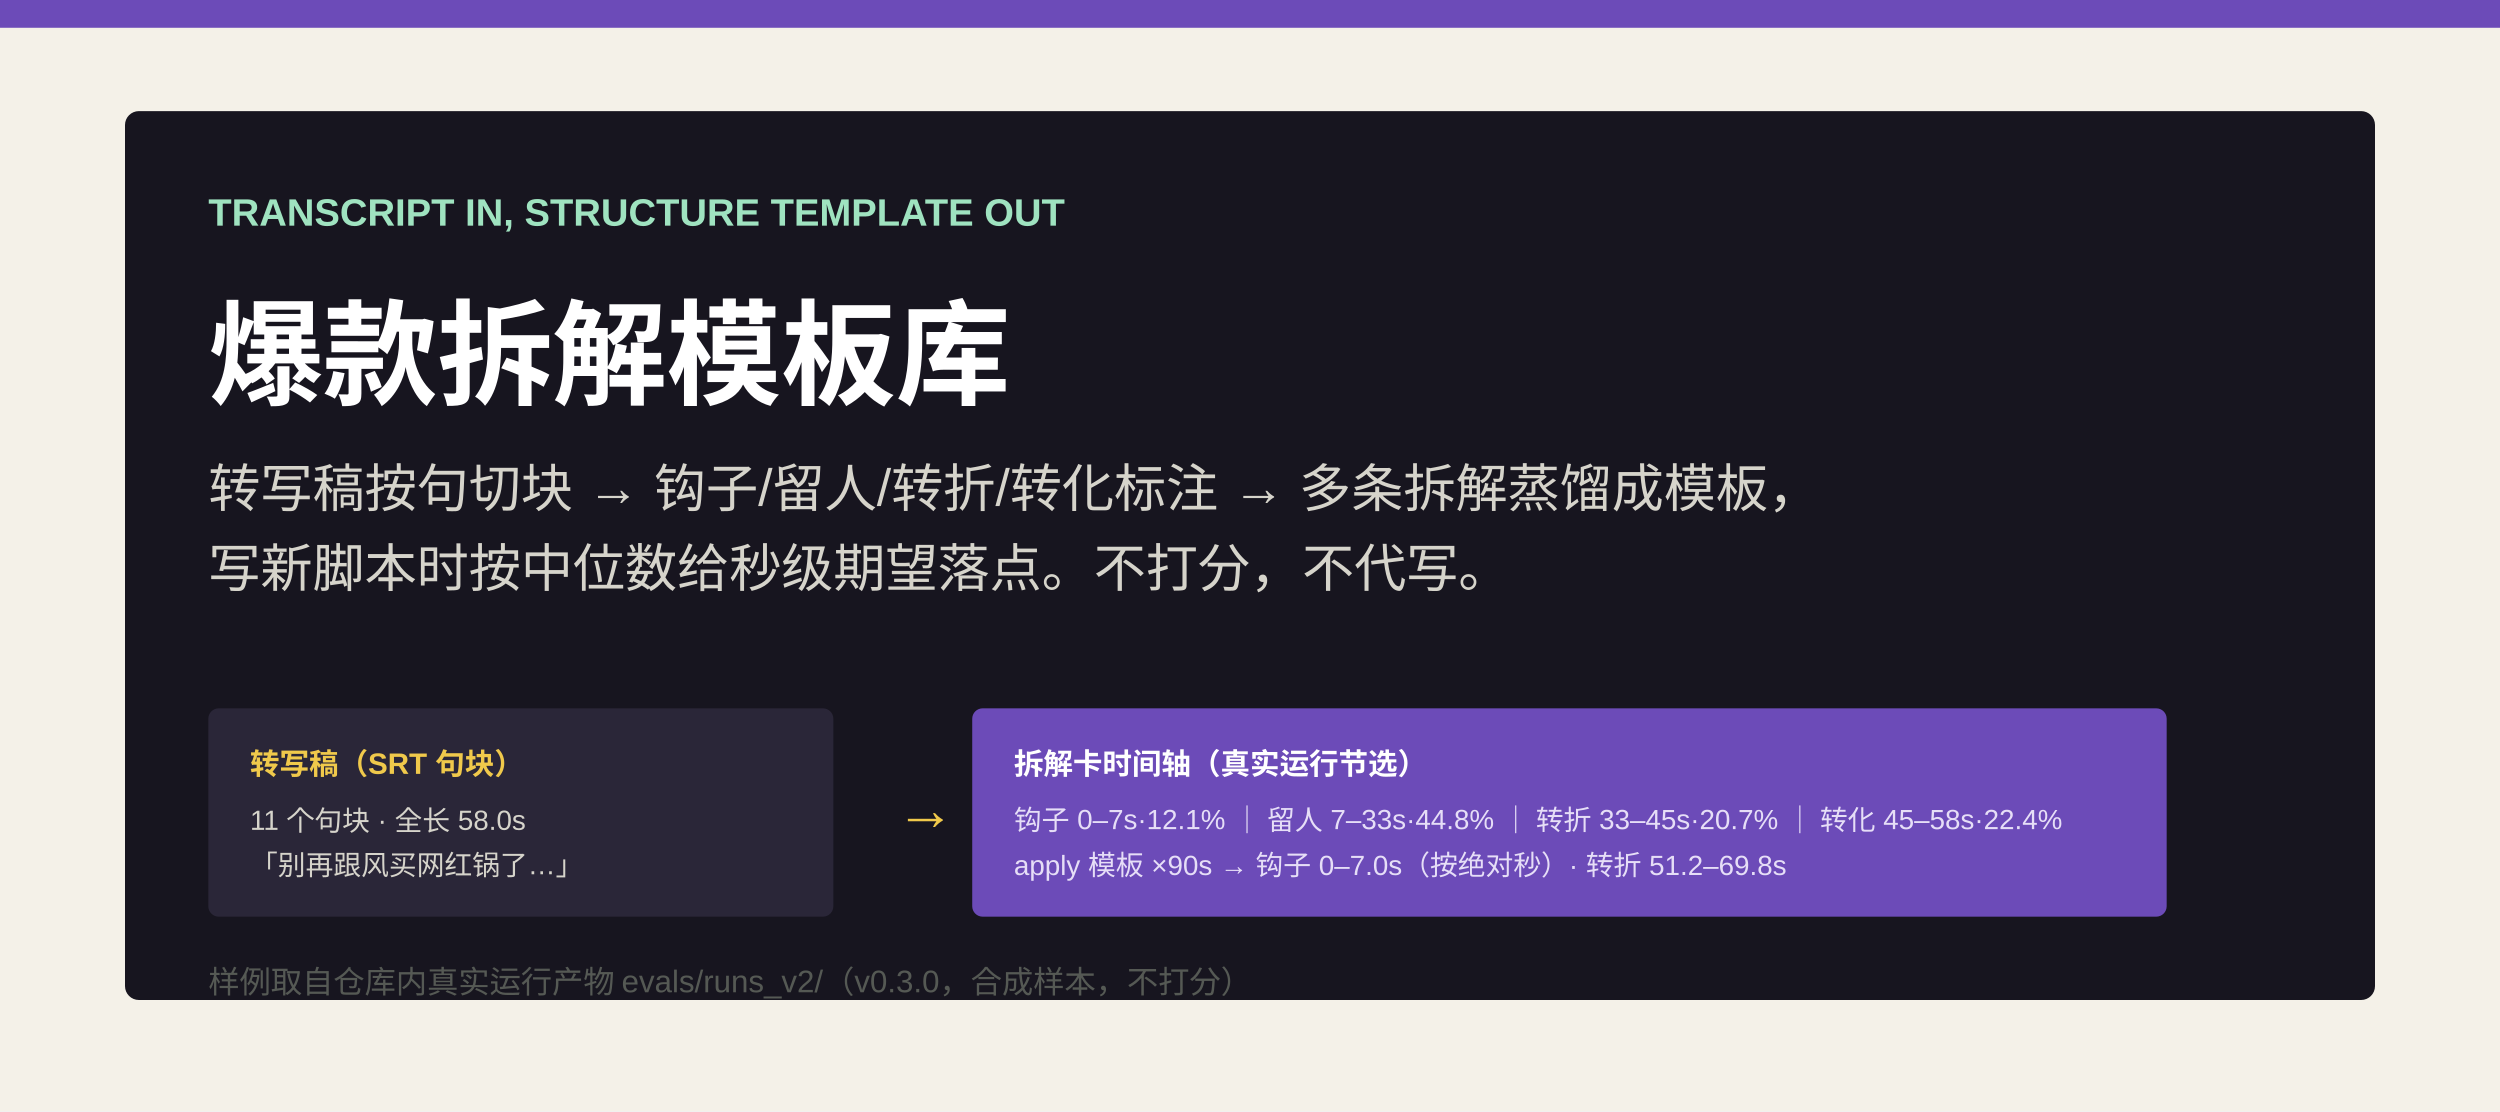
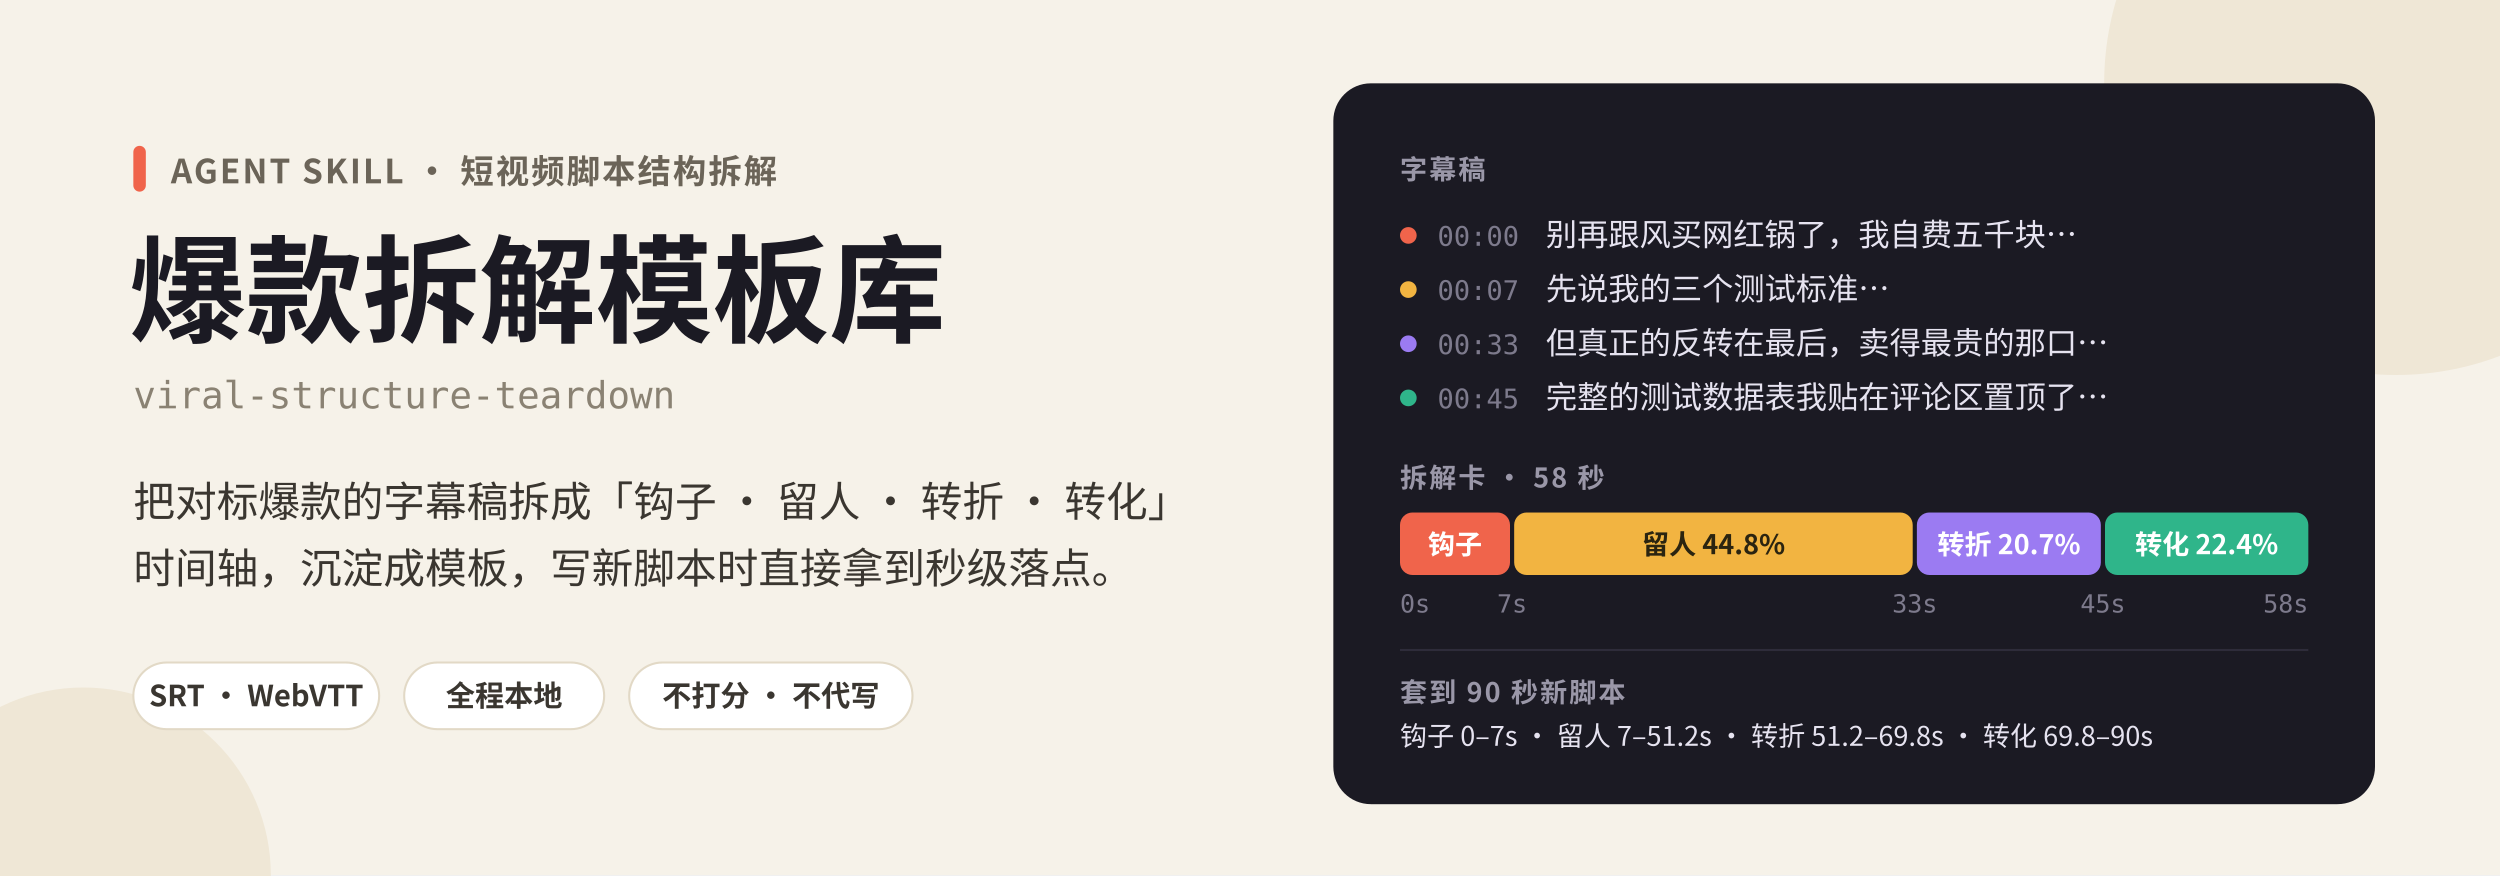
- <svg xmlns="http://www.w3.org/2000/svg" width="1440" height="640" viewBox="0 0 1440 640" role="img" aria-labelledby="t d">
-   <rect width="1440" height="640" fill="#F4F1E8" />
-   <rect x="0" y="0" width="1440" height="16" fill="#6C4BB8" />
-   <rect x="72" y="64" width="1296" height="512" rx="8" fill="#17151F" />
-   <text x="120" y="130" fill="#9FE3C0" font-family="Arial, 'PingFang SC', sans-serif" font-size="22" font-weight="700">TRANSCRIPT IN, STRUCTURE TEMPLATE OUT</text>
-   <text x="120" y="228" fill="#FFFFFF" font-family="Arial, 'PingFang SC', sans-serif" font-size="66" font-weight="800">爆款拆解模板库</text>
-   <text x="120" y="292" fill="#D6D4CB" font-family="Arial, 'PingFang SC', sans-serif" font-size="30">转写稿按句切块 → 钩子/留人/转折/转化标注 → 多条拆解蒸馏成模板，</text>
-   <text x="120" y="338" fill="#D6D4CB" font-family="Arial, 'PingFang SC', sans-serif" font-size="30">写新脚本时按中位数给秒级期望落点。不打分，不代写。</text>
-   <g transform="translate(120 408)">
-     <rect width="360" height="120" rx="6" fill="#2A2638" />
-     <text x="24" y="38" fill="#F0C94B" font-family="Arial, 'PingFang SC', sans-serif" font-size="17" font-weight="700">转写稿（SRT 句块）</text>
-     <text x="24" y="70" fill="#D6D4CB" font-family="Arial, 'PingFang SC', sans-serif" font-size="16">11 个句块 · 全长 58.0s</text>
-     <text x="24" y="96" fill="#D6D4CB" font-family="Arial, 'PingFang SC', sans-serif" font-size="16">「别再跟风买网红锅了…」</text>
+ <svg xmlns="http://www.w3.org/2000/svg" width="1200" height="420" viewBox="0 0 1200 420" role="img" aria-labelledby="t d">
+   <defs>
+     <style>
+       .zh{font-family:"PingFang SC","Microsoft YaHei","Noto Sans CJK SC","Source Han Sans SC",sans-serif}
+       .mono{font-family:"SF Mono",Menlo,Consolas,"PingFang SC",monospace}
+     </style>
+   </defs>
+   <rect width="1200" height="420" fill="#F6F2E9" />
+   <circle cx="1150" cy="40" r="140" fill="#EFE7D6" />
+   <circle cx="40" cy="420" r="90" fill="#EFE7D6" />
+   <g class="zh">
+     <rect x="64" y="70" width="6" height="22" rx="3" fill="#F0644B" />
+     <text x="82" y="88" fill="#6B6458" font-size="16" font-weight="600" letter-spacing="1">AGENT SKILL · 短视频脚本结构拆解</text>
+     <text x="62" y="160" fill="#1B1A23" font-size="56" font-weight="800">爆款拆解模板库</text>
+     <text x="64" y="196" class="mono" fill="#8A8273" font-size="18">viral-structure-teardown</text>
+     <text x="64" y="248" fill="#3A3630" font-size="20">把对标爆款的字幕稿拆成「钩子 · 留人 · 转折 · 转化」</text>
+     <text x="64" y="280" fill="#3A3630" font-size="20">时间轴，沉淀成模板，写新脚本时直接拿到秒级落点。</text>
+     <g font-size="14" font-weight="600">
+       <rect x="64" y="318" width="118" height="32" rx="16" fill="#FFFFFF" stroke="#E2D9C6" />
+       <text x="123" y="339" text-anchor="middle" fill="#3A3630">SRT · WebVTT</text>
+       <rect x="194" y="318" width="96" height="32" rx="16" fill="#FFFFFF" stroke="#E2D9C6" />
+       <text x="242" y="339" text-anchor="middle" fill="#3A3630">全程本地</text>
+       <rect x="302" y="318" width="136" height="32" rx="16" fill="#FFFFFF" stroke="#E2D9C6" />
+       <text x="370" y="339" text-anchor="middle" fill="#3A3630">不打分 · 不代写</text>
+     </g>
  </g>
-   <text x="516" y="478" fill="#F0C94B" font-family="Arial, 'PingFang SC', sans-serif" font-size="34" font-weight="800">→</text>
-   <g transform="translate(560 408)">
-     <rect width="688" height="120" rx="6" fill="#6C4BB8" />
-     <text x="24" y="38" fill="#FFFFFF" font-family="Arial, 'PingFang SC', sans-serif" font-size="17" font-weight="700">拆解卡时间轴（真实运行节选）</text>
-     <text x="24" y="70" fill="#E6DEF7" font-size="16" font-family="Arial, 'PingFang SC', sans-serif">钩子 0–7s·12.1% ｜ 留人 7–33s·44.8% ｜ 转折 33–45s·20.7% ｜ 转化 45–58s·22.4%</text>
-     <text x="24" y="96" fill="#E6DEF7" font-family="Arial, 'PingFang SC', sans-serif" font-size="16">apply 模板 ×90s → 钩子 0–7.0s（按绝对秒）· 转折 51.2–69.8s</text>
+   <rect x="640" y="40" width="500" height="346" rx="18" fill="#1B1A23" />
+   <g class="zh">
+     <text x="672" y="86" fill="#9A97A8" font-size="13" font-weight="600" letter-spacing="1">字幕稿</text>
+     <g font-size="15">
+       <circle cx="676" cy="113" r="4" fill="#F0644B" />
+       <text x="690" y="118" class="mono" fill="#7D7A8C" font-size="13">00:00</text>
+       <text x="742" y="118" fill="#E6E3F0">别再跟风买网红锅了，我自费五千块…</text>
+       <circle cx="676" cy="139" r="4" fill="#F2B441" />
+       <text x="690" y="144" class="mono" fill="#7D7A8C" font-size="13">00:07</text>
+       <text x="742" y="144" fill="#E6E3F0">先说我的三个测试标准…</text>
+       <circle cx="676" cy="165" r="4" fill="#9B7BF2" />
+       <text x="690" y="170" class="mono" fill="#7D7A8C" font-size="13">00:33</text>
+       <text x="742" y="170" fill="#E6E3F0">但真正的反转在最后，卖得最贵的那口…</text>
+       <circle cx="676" cy="191" r="4" fill="#2FB58A" />
+       <text x="690" y="196" class="mono" fill="#7D7A8C" font-size="13">00:45</text>
+       <text x="742" y="196" fill="#E6E3F0">完整的测试数据表我贴在评论区置顶了…</text>
+     </g>
+     <text x="672" y="234" fill="#9A97A8" font-size="13" font-weight="600" letter-spacing="1">拆解卡 · 58 秒</text>
+     <g font-size="13" font-weight="700">
+       <rect x="672" y="246" width="52.8" height="30" rx="6" fill="#F0644B" />
+       <text x="698.4" y="266" text-anchor="middle" fill="#FFFFFF">钩子</text>
+       <rect x="726.8" y="246" width="191.3" height="30" rx="6" fill="#F2B441" />
+       <text x="822.5" y="266" text-anchor="middle" fill="#2B2410">留人 44.8%</text>
+       <rect x="920.1" y="246" width="88.3" height="30" rx="6" fill="#9B7BF2" />
+       <text x="964.3" y="266" text-anchor="middle" fill="#FFFFFF">转折 20.7%</text>
+       <rect x="1010.4" y="246" width="97.6" height="30" rx="6" fill="#2FB58A" />
+       <text x="1059.2" y="266" text-anchor="middle" fill="#FFFFFF">转化 22.4%</text>
+     </g>
+     <g class="mono" font-size="12" fill="#7D7A8C">
+       <text x="672" y="294">0s</text>
+       <text x="725.8" y="294" text-anchor="middle">7s</text>
+       <text x="919.1" y="294" text-anchor="middle">33s</text>
+       <text x="1009.4" y="294" text-anchor="middle">45s</text>
+       <text x="1108" y="294" text-anchor="end">58s</text>
+     </g>
+     <line x1="672" y1="312" x2="1108" y2="312" stroke="#2E2C3A" />
+     <text x="672" y="337" fill="#9A97A8" font-size="13" font-weight="600" letter-spacing="1">套到 90 秒新脚本</text>
+     <text x="672" y="358" fill="#E6E3F0" font-size="13">钩子 0–7s · 留人 7–51.2s · 转折 51.2–69.8s · 转化 69.8–90s</text>
  </g>
-   <text x="120" y="572" fill="#555954" font-family="Arial, 'PingFang SC', sans-serif" font-size="18">样例取自仓库内真实运行产物 evals/runs_v2/（v0.3.0，合成样本，不打分）</text>
</svg>
